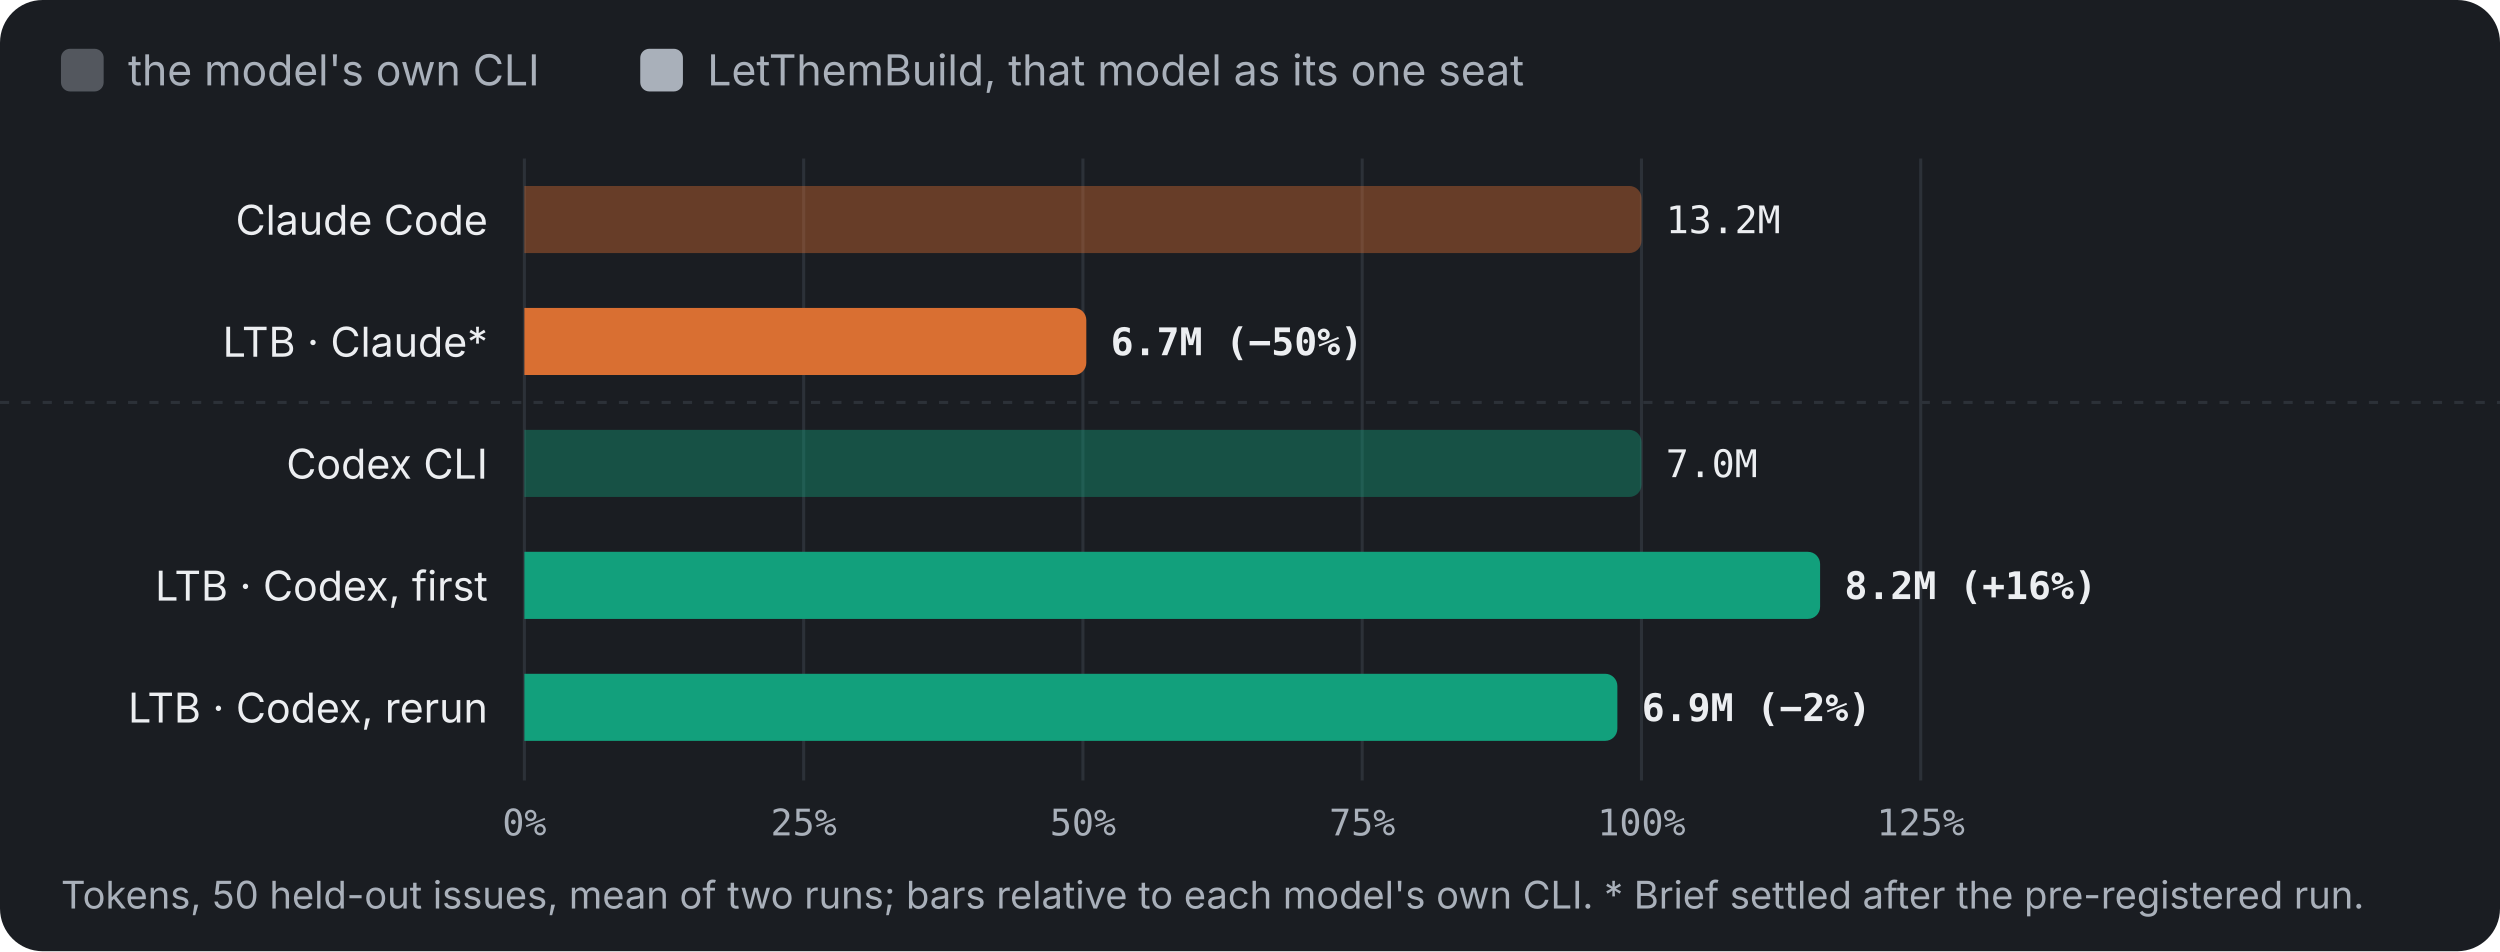
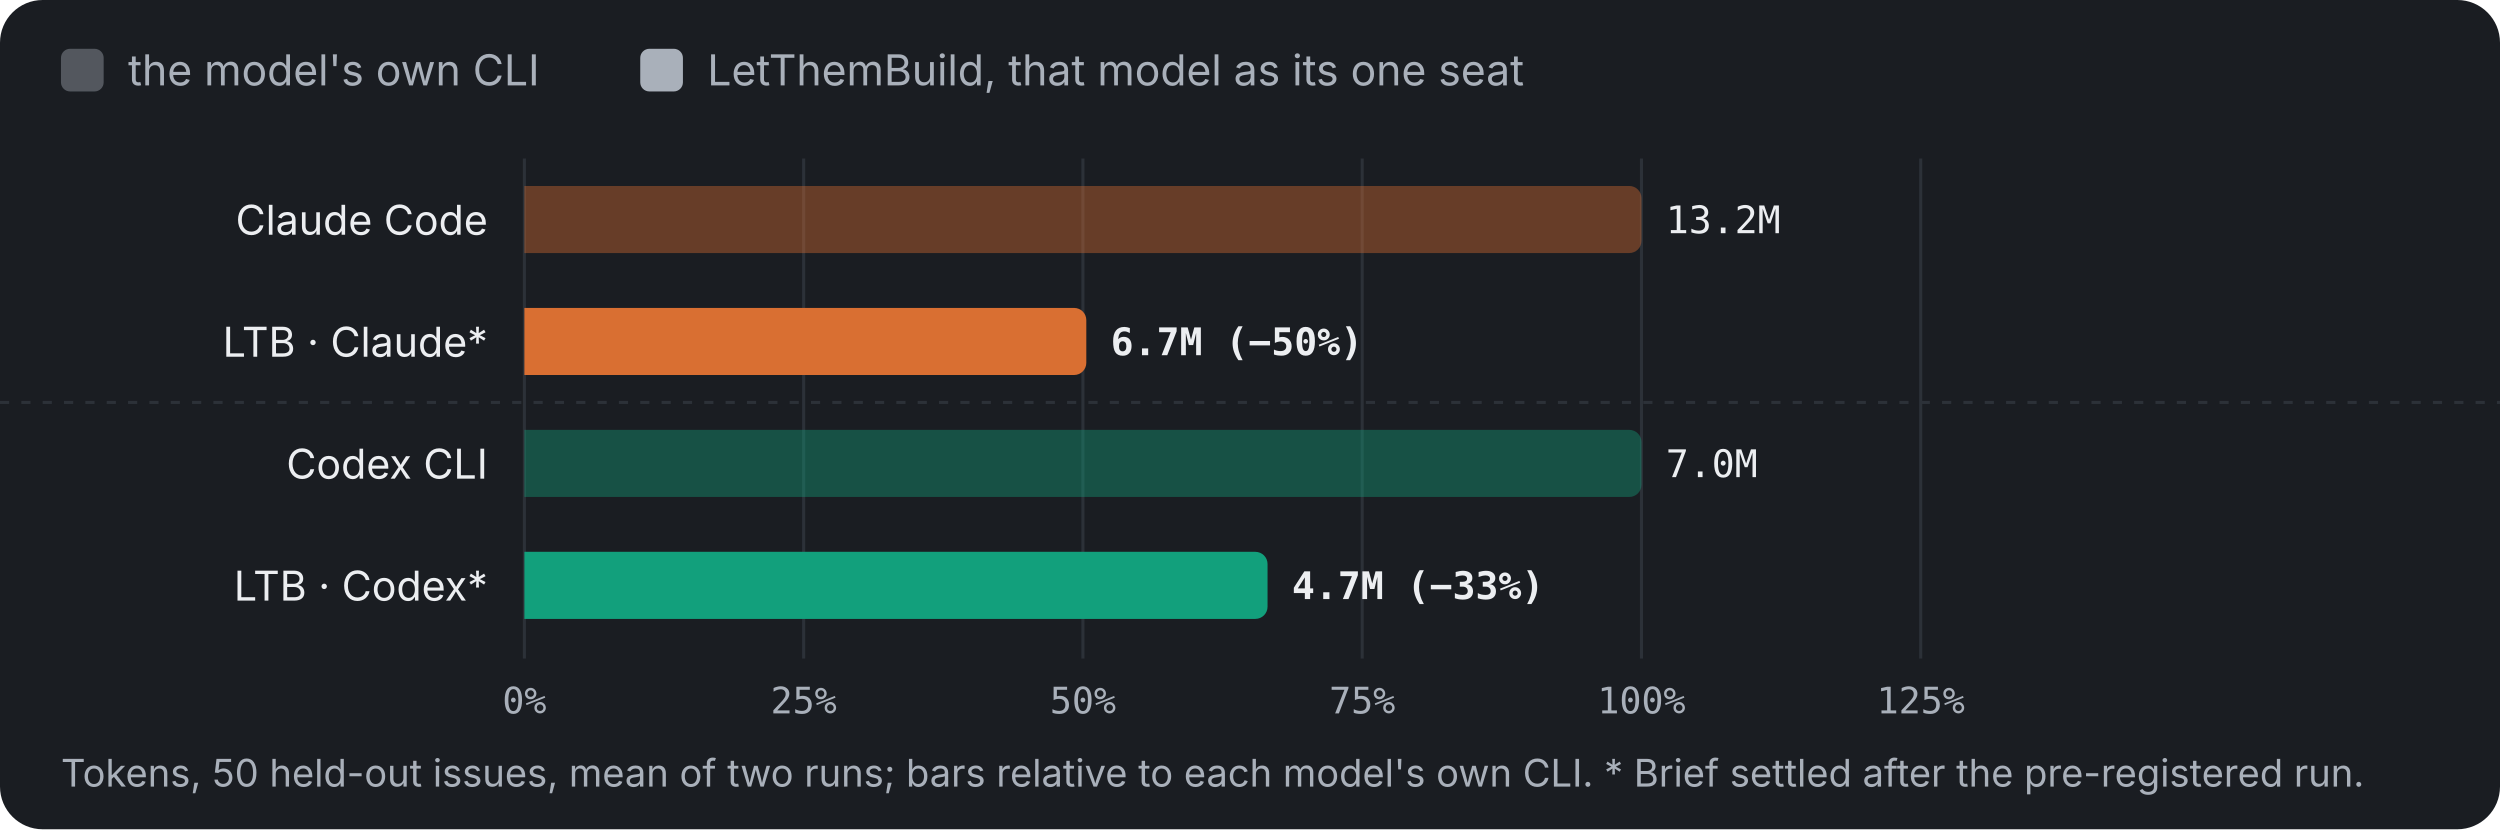
- <svg xmlns="http://www.w3.org/2000/svg" viewBox="0 0 820 312" width="820" role="img">
-   <rect width="820" height="312" rx="14" fill="#1a1d22" />
+ <svg xmlns="http://www.w3.org/2000/svg" viewBox="0 0 820 272" width="820" role="img">
+   <rect width="820" height="272" rx="14" fill="#1a1d22" />
  <rect x="20" y="16" width="14" height="14" rx="3" fill="#a9b0ba" fill-opacity="0.4" />
  <text x="42" y="28" font-family="-apple-system, 'Segoe UI', 'Instrument Sans', system-ui, sans-serif" font-size="14" fill="#a9b0ba">the model's own CLI</text>
  <rect x="210" y="16" width="14" height="14" rx="3" fill="#a9b0ba" />
  <text x="232" y="28" font-family="-apple-system, 'Segoe UI', 'Instrument Sans', system-ui, sans-serif" font-size="14" fill="#a9b0ba">LetThemBuild, that model as its one seat</text>
-   <line x1="172" x2="172" y1="52" y2="256" stroke="#2c3138" />
-   <text x="172" y="274" text-anchor="middle" font-family="ui-monospace, 'SF Mono', 'JetBrains Mono', Menlo, monospace" font-size="12" fill="#a9b0ba">0%</text>
-   <line x1="263.6" x2="263.6" y1="52" y2="256" stroke="#2c3138" />
-   <text x="263.6" y="274" text-anchor="middle" font-family="ui-monospace, 'SF Mono', 'JetBrains Mono', Menlo, monospace" font-size="12" fill="#a9b0ba">25%</text>
-   <line x1="355.2" x2="355.2" y1="52" y2="256" stroke="#2c3138" />
-   <text x="355.2" y="274" text-anchor="middle" font-family="ui-monospace, 'SF Mono', 'JetBrains Mono', Menlo, monospace" font-size="12" fill="#a9b0ba">50%</text>
-   <line x1="446.8" x2="446.8" y1="52" y2="256" stroke="#2c3138" />
-   <text x="446.8" y="274" text-anchor="middle" font-family="ui-monospace, 'SF Mono', 'JetBrains Mono', Menlo, monospace" font-size="12" fill="#a9b0ba">75%</text>
-   <line x1="538.4" x2="538.4" y1="52" y2="256" stroke="#2c3138" />
-   <text x="538.4" y="274" text-anchor="middle" font-family="ui-monospace, 'SF Mono', 'JetBrains Mono', Menlo, monospace" font-size="12" fill="#a9b0ba">100%</text>
-   <line x1="630" x2="630" y1="52" y2="256" stroke="#2c3138" />
-   <text x="630" y="274" text-anchor="middle" font-family="ui-monospace, 'SF Mono', 'JetBrains Mono', Menlo, monospace" font-size="12" fill="#a9b0ba">125%</text>
+   <line x1="172" x2="172" y1="52" y2="216" stroke="#2c3138" />
+   <text x="172" y="234" text-anchor="middle" font-family="ui-monospace, 'SF Mono', 'JetBrains Mono', Menlo, monospace" font-size="12" fill="#a9b0ba">0%</text>
+   <line x1="263.6" x2="263.6" y1="52" y2="216" stroke="#2c3138" />
+   <text x="263.6" y="234" text-anchor="middle" font-family="ui-monospace, 'SF Mono', 'JetBrains Mono', Menlo, monospace" font-size="12" fill="#a9b0ba">25%</text>
+   <line x1="355.2" x2="355.2" y1="52" y2="216" stroke="#2c3138" />
+   <text x="355.2" y="234" text-anchor="middle" font-family="ui-monospace, 'SF Mono', 'JetBrains Mono', Menlo, monospace" font-size="12" fill="#a9b0ba">50%</text>
+   <line x1="446.8" x2="446.8" y1="52" y2="216" stroke="#2c3138" />
+   <text x="446.8" y="234" text-anchor="middle" font-family="ui-monospace, 'SF Mono', 'JetBrains Mono', Menlo, monospace" font-size="12" fill="#a9b0ba">75%</text>
+   <line x1="538.4" x2="538.4" y1="52" y2="216" stroke="#2c3138" />
+   <text x="538.4" y="234" text-anchor="middle" font-family="ui-monospace, 'SF Mono', 'JetBrains Mono', Menlo, monospace" font-size="12" fill="#a9b0ba">100%</text>
+   <line x1="630" x2="630" y1="52" y2="216" stroke="#2c3138" />
+   <text x="630" y="234" text-anchor="middle" font-family="ui-monospace, 'SF Mono', 'JetBrains Mono', Menlo, monospace" font-size="12" fill="#a9b0ba">125%</text>
  <line x1="0" x2="820" y1="132" y2="132" stroke="#2c3138" stroke-dasharray="3 4" />
  <text x="160" y="77" text-anchor="end" font-family="-apple-system, 'Segoe UI', 'Instrument Sans', system-ui, sans-serif" font-size="13.5" fill="#eceef1">Claude Code</text>
  <path d="M172,61H534.4a4,4 0 0 1 4,4V79a4,4 0 0 1 -4,4H172Z" fill="#d96f32" fill-opacity="0.4" />
  <text x="546.4" y="76.5" font-family="ui-monospace, 'SF Mono', 'JetBrains Mono', Menlo, monospace" font-size="12.5" fill="#eceef1">13.2M</text>
  <text x="160" y="117" text-anchor="end" font-family="-apple-system, 'Segoe UI', 'Instrument Sans', system-ui, sans-serif" font-size="13.5" fill="#eceef1">LTB · Claude*</text>
  <path d="M172,101H352.309a4,4 0 0 1 4,4V119a4,4 0 0 1 -4,4H172Z" fill="#d96f32" />
  <text x="364.309" y="116.5" font-family="ui-monospace, 'SF Mono', 'JetBrains Mono', Menlo, monospace" font-size="12.5" fill="#eceef1" font-weight="600">6.7M  (−50%)</text>
  <text x="160" y="157" text-anchor="end" font-family="-apple-system, 'Segoe UI', 'Instrument Sans', system-ui, sans-serif" font-size="13.5" fill="#eceef1">Codex CLI</text>
  <path d="M172,141H534.4a4,4 0 0 1 4,4V159a4,4 0 0 1 -4,4H172Z" fill="#12a07c" fill-opacity="0.4" />
  <text x="546.4" y="156.5" font-family="ui-monospace, 'SF Mono', 'JetBrains Mono', Menlo, monospace" font-size="12.5" fill="#eceef1">7.0M</text>
-   <text x="160" y="197" text-anchor="end" font-family="-apple-system, 'Segoe UI', 'Instrument Sans', system-ui, sans-serif" font-size="13.5" fill="#eceef1">LTB · Codex, first</text>
-   <path d="M172,181H592.991a4,4 0 0 1 4,4V199a4,4 0 0 1 -4,4H172Z" fill="#12a07c" />
-   <text x="604.991" y="196.5" font-family="ui-monospace, 'SF Mono', 'JetBrains Mono', Menlo, monospace" font-size="12.5" fill="#eceef1" font-weight="600">8.2M  (+16%)</text>
-   <text x="160" y="237" text-anchor="end" font-family="-apple-system, 'Segoe UI', 'Instrument Sans', system-ui, sans-serif" font-size="13.5" fill="#eceef1">LTB · Codex, rerun</text>
-   <path d="M172,221H526.494a4,4 0 0 1 4,4V239a4,4 0 0 1 -4,4H172Z" fill="#12a07c" />
-   <text x="538.494" y="236.5" font-family="ui-monospace, 'SF Mono', 'JetBrains Mono', Menlo, monospace" font-size="12.5" fill="#eceef1" font-weight="600">6.9M  (−2%)</text>
-   <text x="20" y="298" font-family="-apple-system, 'Segoe UI', 'Instrument Sans', system-ui, sans-serif" font-size="12.5" fill="#a9b0ba">Tokens, 50 held-out issues, mean of two runs; bars relative to each model's own CLI. * Brief settled after the pre-registered run.</text>
+   <text x="160" y="197" text-anchor="end" font-family="-apple-system, 'Segoe UI', 'Instrument Sans', system-ui, sans-serif" font-size="13.5" fill="#eceef1">LTB · Codex*</text>
+   <path d="M172,181H411.755a4,4 0 0 1 4,4V199a4,4 0 0 1 -4,4H172Z" fill="#12a07c" />
+   <text x="423.755" y="196.5" font-family="ui-monospace, 'SF Mono', 'JetBrains Mono', Menlo, monospace" font-size="12.5" fill="#eceef1" font-weight="600">4.7M  (−33%)</text>
+   <text x="20" y="258" font-family="-apple-system, 'Segoe UI', 'Instrument Sans', system-ui, sans-serif" font-size="12.5" fill="#a9b0ba">Tokens, 50 held-out issues, mean of two runs; bars relative to each model's own CLI. * Brief settled after the pre-registered run.</text>
</svg>
